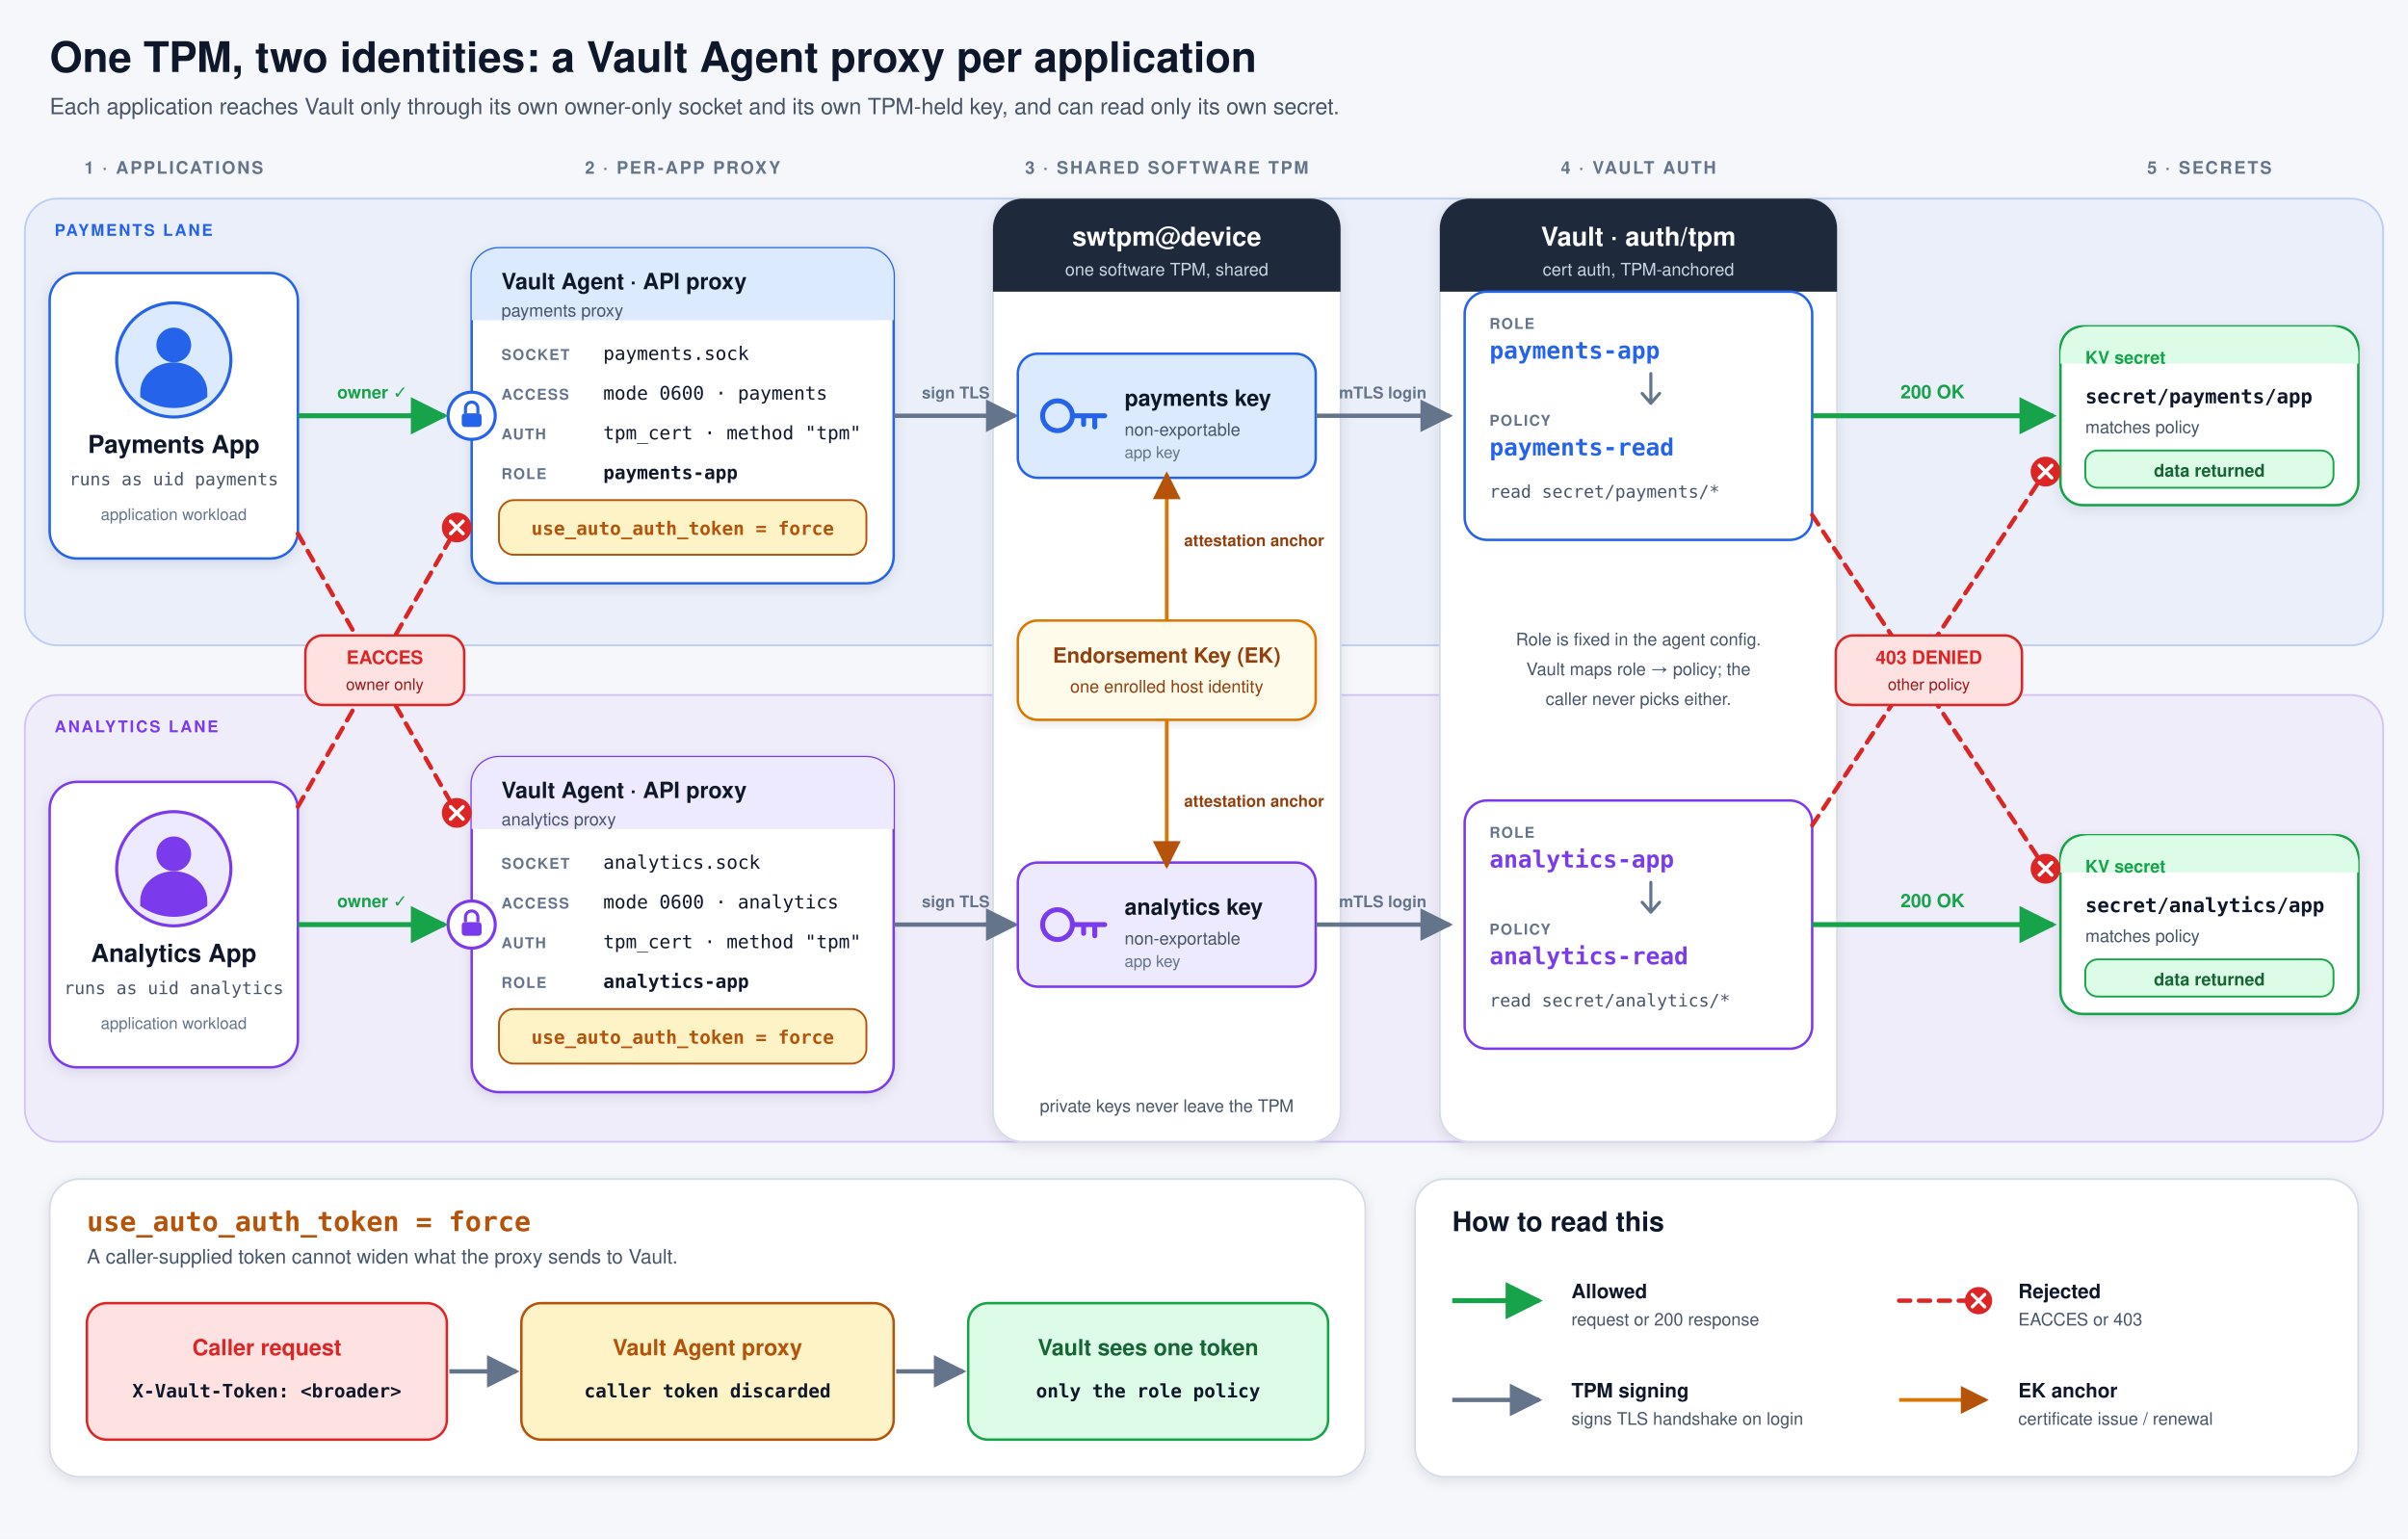
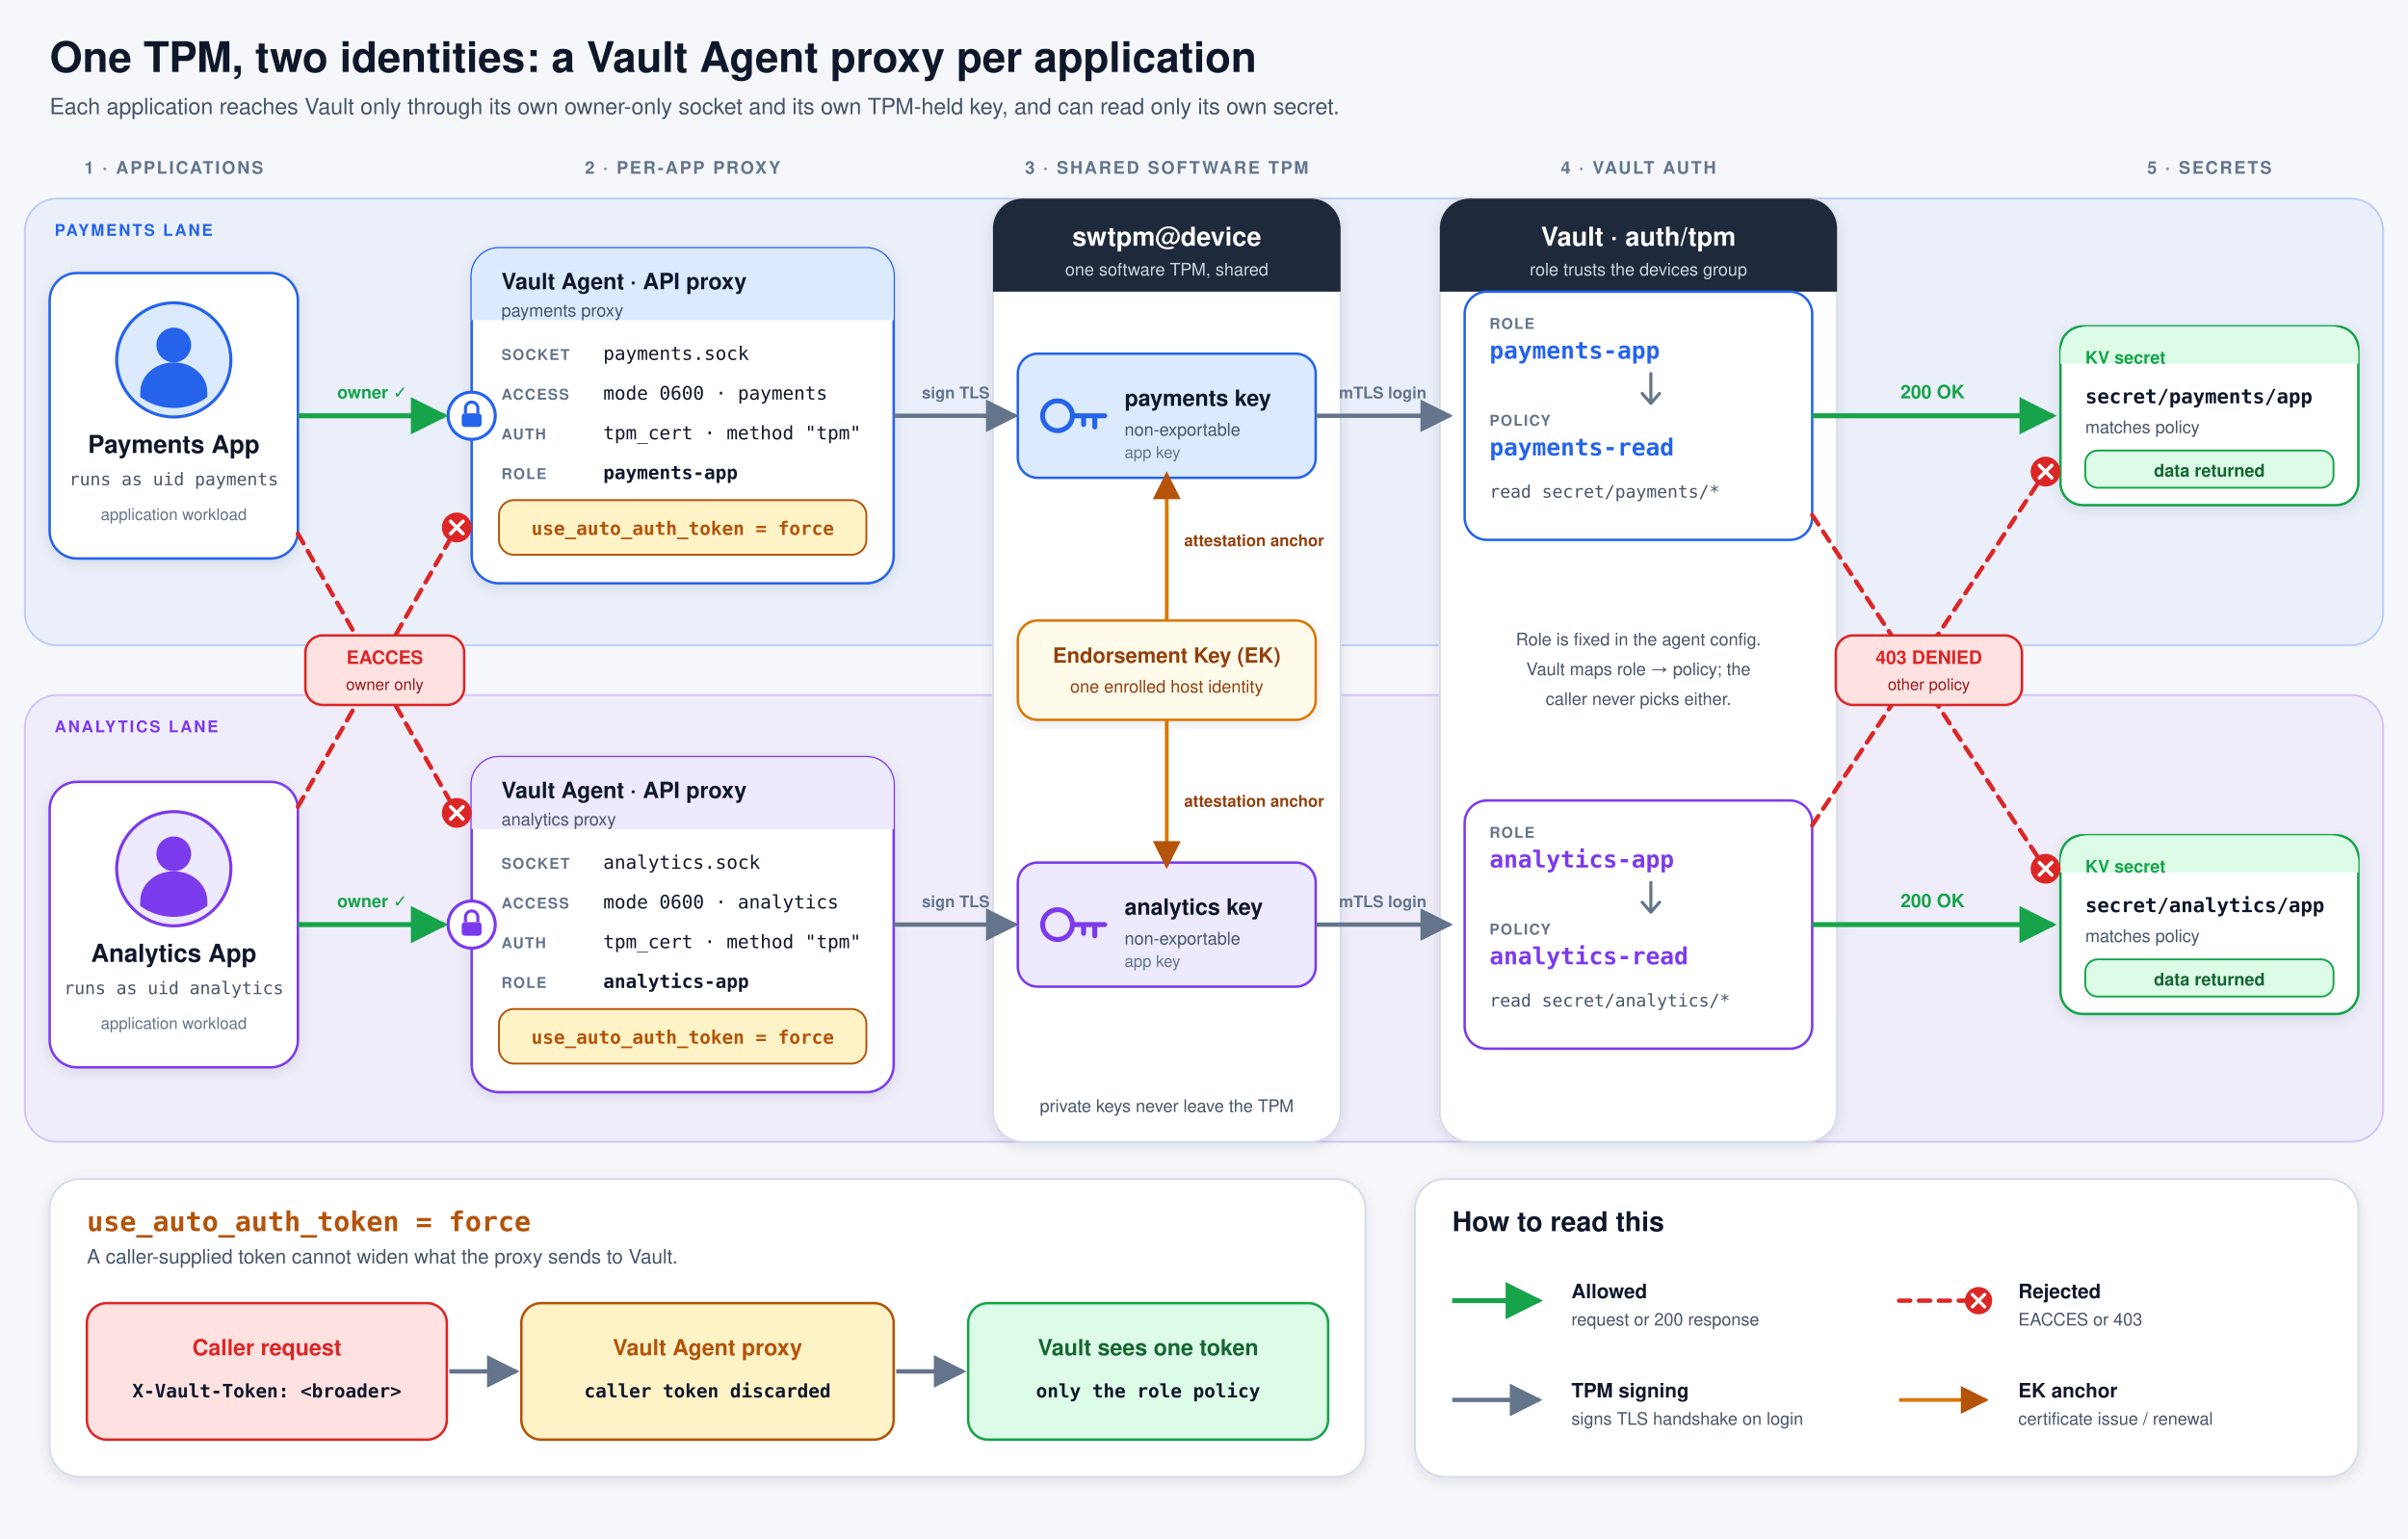
<svg xmlns="http://www.w3.org/2000/svg" width="1940" height="1240" viewBox="0 0 1940 1240" role="img" aria-labelledby="t d" font-family="'Helvetica Neue', Helvetica, Arial, 'DejaVu Sans', sans-serif">
  <defs>
    <filter id="sh" x="-5%" y="-5%" width="110%" height="115%">
      <feDropShadow dx="0" dy="3" stdDeviation="5" flood-color="#0F172A" flood-opacity="0.10" />
    </filter>
    <marker id="ag" viewBox="0 0 12 12" refX="10" refY="6" markerWidth="9" markerHeight="9" orient="auto">
      <path d="M1 1L11 6L1 11z" fill="#16A34A" />
    </marker>
    <marker id="as" viewBox="0 0 12 12" refX="10" refY="6" markerWidth="9" markerHeight="9" orient="auto">
      <path d="M1 1L11 6L1 11z" fill="#64748B" />
    </marker>
    <marker id="aa" viewBox="0 0 12 12" refX="10" refY="6" markerWidth="9" markerHeight="9" orient="auto">
      <path d="M1 1L11 6L1 11z" fill="#B45309" />
    </marker>
  </defs>
  <rect width="1940" height="1240" fill="#F5F7FB" />
  <text x="40" y="58" font-size="34" font-weight="700" fill="#0F172A">One TPM, two identities: a Vault Agent proxy per application</text>
  <text x="40" y="92" font-size="18" fill="#475569">Each application reaches Vault only through its own owner-only socket and its own TPM-held key, and can read only its own secret.</text>
  <text x="140" y="140" font-size="14" font-weight="700" fill="#64748B" text-anchor="middle" letter-spacing="1.5">1 · APPLICATIONS</text>
  <text x="550" y="140" font-size="14" font-weight="700" fill="#64748B" text-anchor="middle" letter-spacing="1.5">2 · PER-APP PROXY</text>
  <text x="940" y="140" font-size="14" font-weight="700" fill="#64748B" text-anchor="middle" letter-spacing="1.5">3 · SHARED SOFTWARE TPM</text>
  <text x="1320" y="140" font-size="14" font-weight="700" fill="#64748B" text-anchor="middle" letter-spacing="1.5">4 · VAULT AUTH</text>
  <text x="1780" y="140" font-size="14" font-weight="700" fill="#64748B" text-anchor="middle" letter-spacing="1.5">5 · SECRETS</text>
  <rect x="20" y="160" width="1900" height="360" rx="26" fill="#2563EB" fill-opacity="0.05" stroke="#2563EB" stroke-opacity="0.25" stroke-width="1.5" />
  <text x="44" y="190" font-size="13" font-weight="700" fill="#2563EB" text-anchor="start" letter-spacing="1.5">PAYMENTS LANE</text>
  <rect x="20" y="560" width="1900" height="360" rx="26" fill="#7C3AED" fill-opacity="0.05" stroke="#7C3AED" stroke-opacity="0.25" stroke-width="1.5" />
  <text x="44" y="590" font-size="13" font-weight="700" fill="#7C3AED" text-anchor="start" letter-spacing="1.5">ANALYTICS LANE</text>
  <rect x="800" y="160" width="280" height="760" rx="24" fill="#fff" stroke="#D5DCE6" stroke-width="1.5" filter="url(#sh)" />
  <path d="M800 184a24 24 0 0 1 24-24h232a24 24 0 0 1 24 24v51H800z" fill="#1E293B" />
  <text x="940" y="198" font-size="21" font-weight="700" fill="#fff" text-anchor="middle">swtpm@device</text>
  <text x="940" y="222" font-size="14" font-weight="400" fill="#CBD5E1" text-anchor="middle">one software TPM, shared</text>
  <rect x="1160" y="160" width="320" height="760" rx="24" fill="#fff" stroke="#D5DCE6" stroke-width="1.5" filter="url(#sh)" />
  <path d="M1160 184a24 24 0 0 1 24-24h272a24 24 0 0 1 24 24v51H1160z" fill="#1E293B" />
  <text x="1320" y="198" font-size="21" font-weight="700" fill="#fff" text-anchor="middle">Vault · auth/tpm</text>
-   <text x="1320" y="222" font-size="14" font-weight="400" fill="#CBD5E1" text-anchor="middle">cert auth, TPM-anchored</text>
+   <text x="1320" y="222" font-size="14" font-weight="400" fill="#CBD5E1" text-anchor="middle">role trusts the devices group</text>
  <text x="1320" y="520" font-size="14" font-weight="400" fill="#475569" text-anchor="middle">Role is fixed in the agent config.</text>
  <text x="1320" y="544" font-size="14" font-weight="400" fill="#475569" text-anchor="middle">Vault maps role → policy; the</text>
  <text x="1320" y="568" font-size="14" font-weight="400" fill="#475569" text-anchor="middle">caller never picks either.</text>
  <text x="940" y="896" font-size="14" font-weight="400" fill="#475569" text-anchor="middle">private keys never leave the TPM</text>
  <rect x="820" y="500" width="240" height="80" rx="16" fill="#FFFBEB" stroke="#D97706" stroke-width="2" filter="url(#sh)" />
  <text x="940" y="534" font-size="17" font-weight="700" fill="#92400E" text-anchor="middle">Endorsement Key (EK)</text>
  <text x="940" y="558" font-size="14" font-weight="400" fill="#92400E" text-anchor="middle">one enrolled host identity</text>
  <rect x="40" y="220" width="200" height="230" rx="22" fill="#fff" stroke="#2563EB" stroke-width="2" filter="url(#sh)" />
  <circle cx="140" cy="290" r="46" fill="#DBEAFE" stroke="#2563EB" stroke-width="2.5" />
  <circle cx="140" cy="278" r="14" fill="#2563EB" />
  <path d="M113 320v-4a27 24 0 0 1 54 0v4a46 46 0 0 1-54 0z" fill="#2563EB" />
  <text x="140" y="365" font-size="20" font-weight="700" fill="#0F172A" text-anchor="middle">Payments App</text>
  <text x="140" y="391" font-size="14" font-weight="400" fill="#475569" text-anchor="middle" font-family="Menlo, Consolas, 'DejaVu Sans Mono', monospace">runs as uid payments</text>
  <text x="140" y="419" font-size="13" font-weight="400" fill="#64748B" text-anchor="middle">application workload</text>
  <rect x="380" y="200" width="340" height="270" rx="22" fill="#fff" stroke="#2563EB" stroke-width="2" filter="url(#sh)" />
  <path d="M380 222a22 22 0 0 1 22-22h296a22 22 0 0 1 22 22v36H380z" fill="#DBEAFE" />
  <text x="404" y="233" font-size="18" font-weight="700" fill="#0F172A" text-anchor="start">Vault Agent · API proxy</text>
  <text x="404" y="255" font-size="14" font-weight="400" fill="#475569" text-anchor="start">payments proxy</text>
  <text x="404" y="290" font-size="12" font-weight="700" fill="#64748B" text-anchor="start" letter-spacing="1">SOCKET</text>
  <text x="486" y="290" font-size="15" font-weight="400" fill="#0F172A" text-anchor="start" font-family="Menlo, Consolas, 'DejaVu Sans Mono', monospace">payments.sock</text>
  <text x="404" y="322" font-size="12" font-weight="700" fill="#64748B" text-anchor="start" letter-spacing="1">ACCESS</text>
  <text x="486" y="322" font-size="15" font-weight="400" fill="#0F172A" text-anchor="start" font-family="Menlo, Consolas, 'DejaVu Sans Mono', monospace">mode 0600 · payments</text>
  <text x="404" y="354" font-size="12" font-weight="700" fill="#64748B" text-anchor="start" letter-spacing="1">AUTH</text>
  <text x="486" y="354" font-size="15" font-weight="400" fill="#0F172A" text-anchor="start" font-family="Menlo, Consolas, 'DejaVu Sans Mono', monospace">tpm_cert · method "tpm"</text>
  <text x="404" y="386" font-size="12" font-weight="700" fill="#64748B" text-anchor="start" letter-spacing="1">ROLE</text>
  <text x="486" y="386" font-size="15" font-weight="600" fill="#0F172A" text-anchor="start" font-family="Menlo, Consolas, 'DejaVu Sans Mono', monospace">payments-app</text>
  <rect x="402" y="403" width="296" height="44" rx="12" fill="#FEF3C7" stroke="#B45309" stroke-width="1.5" />
  <text x="550" y="431" font-size="15" font-weight="700" fill="#B45309" text-anchor="middle" font-family="Menlo, Consolas, 'DejaVu Sans Mono', monospace">use_auto_auth_token = force</text>
  <circle cx="380" cy="335" r="19" fill="#fff" stroke="#2563EB" stroke-width="2.5" />
  <rect x="372" y="333" width="16" height="11" rx="2.5" fill="#2563EB" />
  <path d="M375 333v-4a5 5 0 0 1 10 0v4" fill="none" stroke="#2563EB" stroke-width="2.5" />
  <line x1="240" y1="335" x2="358" y2="335" stroke="#16A34A" stroke-width="4" marker-end="url(#ag)" />
  <text x="300" y="321" font-size="14" font-weight="700" fill="#16A34A" text-anchor="middle">owner ✓</text>
  <line x1="720" y1="335" x2="818" y2="335" stroke="#64748B" stroke-width="3.5" marker-end="url(#as)" />
  <text x="770" y="321" font-size="13" font-weight="700" fill="#64748B" text-anchor="middle">sign TLS</text>
  <rect x="820" y="285" width="240" height="100" rx="16" fill="#DBEAFE" stroke="#2563EB" stroke-width="2" />
  <circle cx="852" cy="335" r="12" fill="none" stroke="#2563EB" stroke-width="4" />
  <path d="M864 335h26m-8 0v9m-9-9v7" fill="none" stroke="#2563EB" stroke-width="4" stroke-linecap="round" />
  <text x="906" y="327" font-size="18" font-weight="700" fill="#0F172A" text-anchor="start">payments key</text>
  <text x="906" y="351" font-size="14" font-weight="400" fill="#475569" text-anchor="start">non-exportable</text>
  <text x="906" y="369" font-size="13" font-weight="400" fill="#64748B" text-anchor="start">app key</text>
  <line x1="1060" y1="335" x2="1168" y2="335" stroke="#64748B" stroke-width="3.5" marker-end="url(#as)" />
  <text x="1114" y="321" font-size="13" font-weight="700" fill="#64748B" text-anchor="middle">mTLS login</text>
  <rect x="1180" y="235" width="280" height="200" rx="18" fill="#fff" stroke="#2563EB" stroke-width="2" />
  <text x="1200" y="265" font-size="12" font-weight="700" fill="#64748B" text-anchor="start" letter-spacing="1">ROLE</text>
  <text x="1200" y="289" font-size="19" font-weight="700" fill="#2563EB" text-anchor="start" font-family="Menlo, Consolas, 'DejaVu Sans Mono', monospace">payments-app</text>
  <path d="M1330 301v24m-7-8l7 8l7-8" fill="none" stroke="#64748B" stroke-width="2.5" stroke-linecap="round" stroke-linejoin="round" />
  <text x="1200" y="343" font-size="12" font-weight="700" fill="#64748B" text-anchor="start" letter-spacing="1">POLICY</text>
  <text x="1200" y="367" font-size="19" font-weight="700" fill="#2563EB" text-anchor="start" font-family="Menlo, Consolas, 'DejaVu Sans Mono', monospace">payments-read</text>
  <text x="1200" y="401" font-size="14" font-weight="400" fill="#475569" text-anchor="start" font-family="Menlo, Consolas, 'DejaVu Sans Mono', monospace">read secret/payments/*</text>
  <line x1="1460" y1="335" x2="1654" y2="335" stroke="#16A34A" stroke-width="4" marker-end="url(#ag)" />
  <text x="1557" y="321" font-size="15" font-weight="700" fill="#16A34A" text-anchor="middle">200 OK</text>
  <rect x="1660" y="263" width="240" height="144" rx="18" fill="#fff" stroke="#16A34A" stroke-width="2" filter="url(#sh)" />
  <path d="M1660 285a22 22 0 0 1 22-22h196a22 22 0 0 1 22 22v8H1660z" fill="#DCFCE7" />
  <text x="1680" y="293" font-size="14" font-weight="700" fill="#16A34A" text-anchor="start">KV secret</text>
  <text x="1680" y="325" font-size="16" font-weight="700" fill="#0F172A" text-anchor="start" font-family="Menlo, Consolas, 'DejaVu Sans Mono', monospace">secret/payments/app</text>
  <text x="1680" y="349" font-size="14" font-weight="400" fill="#475569" text-anchor="start">matches policy</text>
  <rect x="1680" y="363" width="200" height="30" rx="10" fill="#DCFCE7" stroke="#16A34A" stroke-width="1.5" />
  <text x="1780" y="384" font-size="14" font-weight="700" fill="#166534" text-anchor="middle">data returned</text>
  <rect x="40" y="630" width="200" height="230" rx="22" fill="#fff" stroke="#7C3AED" stroke-width="2" filter="url(#sh)" />
  <circle cx="140" cy="700" r="46" fill="#EDE9FE" stroke="#7C3AED" stroke-width="2.5" />
  <circle cx="140" cy="688" r="14" fill="#7C3AED" />
  <path d="M113 730v-4a27 24 0 0 1 54 0v4a46 46 0 0 1-54 0z" fill="#7C3AED" />
  <text x="140" y="775" font-size="20" font-weight="700" fill="#0F172A" text-anchor="middle">Analytics App</text>
  <text x="140" y="801" font-size="14" font-weight="400" fill="#475569" text-anchor="middle" font-family="Menlo, Consolas, 'DejaVu Sans Mono', monospace">runs as uid analytics</text>
  <text x="140" y="829" font-size="13" font-weight="400" fill="#64748B" text-anchor="middle">application workload</text>
  <rect x="380" y="610" width="340" height="270" rx="22" fill="#fff" stroke="#7C3AED" stroke-width="2" filter="url(#sh)" />
  <path d="M380 632a22 22 0 0 1 22-22h296a22 22 0 0 1 22 22v36H380z" fill="#EDE9FE" />
  <text x="404" y="643" font-size="18" font-weight="700" fill="#0F172A" text-anchor="start">Vault Agent · API proxy</text>
  <text x="404" y="665" font-size="14" font-weight="400" fill="#475569" text-anchor="start">analytics proxy</text>
  <text x="404" y="700" font-size="12" font-weight="700" fill="#64748B" text-anchor="start" letter-spacing="1">SOCKET</text>
  <text x="486" y="700" font-size="15" font-weight="400" fill="#0F172A" text-anchor="start" font-family="Menlo, Consolas, 'DejaVu Sans Mono', monospace">analytics.sock</text>
  <text x="404" y="732" font-size="12" font-weight="700" fill="#64748B" text-anchor="start" letter-spacing="1">ACCESS</text>
  <text x="486" y="732" font-size="15" font-weight="400" fill="#0F172A" text-anchor="start" font-family="Menlo, Consolas, 'DejaVu Sans Mono', monospace">mode 0600 · analytics</text>
  <text x="404" y="764" font-size="12" font-weight="700" fill="#64748B" text-anchor="start" letter-spacing="1">AUTH</text>
  <text x="486" y="764" font-size="15" font-weight="400" fill="#0F172A" text-anchor="start" font-family="Menlo, Consolas, 'DejaVu Sans Mono', monospace">tpm_cert · method "tpm"</text>
  <text x="404" y="796" font-size="12" font-weight="700" fill="#64748B" text-anchor="start" letter-spacing="1">ROLE</text>
  <text x="486" y="796" font-size="15" font-weight="600" fill="#0F172A" text-anchor="start" font-family="Menlo, Consolas, 'DejaVu Sans Mono', monospace">analytics-app</text>
  <rect x="402" y="813" width="296" height="44" rx="12" fill="#FEF3C7" stroke="#B45309" stroke-width="1.5" />
  <text x="550" y="841" font-size="15" font-weight="700" fill="#B45309" text-anchor="middle" font-family="Menlo, Consolas, 'DejaVu Sans Mono', monospace">use_auto_auth_token = force</text>
  <circle cx="380" cy="745" r="19" fill="#fff" stroke="#7C3AED" stroke-width="2.5" />
  <rect x="372" y="743" width="16" height="11" rx="2.5" fill="#7C3AED" />
  <path d="M375 743v-4a5 5 0 0 1 10 0v4" fill="none" stroke="#7C3AED" stroke-width="2.5" />
  <line x1="240" y1="745" x2="358" y2="745" stroke="#16A34A" stroke-width="4" marker-end="url(#ag)" />
  <text x="300" y="731" font-size="14" font-weight="700" fill="#16A34A" text-anchor="middle">owner ✓</text>
  <line x1="720" y1="745" x2="818" y2="745" stroke="#64748B" stroke-width="3.5" marker-end="url(#as)" />
  <text x="770" y="731" font-size="13" font-weight="700" fill="#64748B" text-anchor="middle">sign TLS</text>
  <rect x="820" y="695" width="240" height="100" rx="16" fill="#EDE9FE" stroke="#7C3AED" stroke-width="2" />
  <circle cx="852" cy="745" r="12" fill="none" stroke="#7C3AED" stroke-width="4" />
  <path d="M864 745h26m-8 0v9m-9-9v7" fill="none" stroke="#7C3AED" stroke-width="4" stroke-linecap="round" />
  <text x="906" y="737" font-size="18" font-weight="700" fill="#0F172A" text-anchor="start">analytics key</text>
  <text x="906" y="761" font-size="14" font-weight="400" fill="#475569" text-anchor="start">non-exportable</text>
  <text x="906" y="779" font-size="13" font-weight="400" fill="#64748B" text-anchor="start">app key</text>
  <line x1="1060" y1="745" x2="1168" y2="745" stroke="#64748B" stroke-width="3.5" marker-end="url(#as)" />
  <text x="1114" y="731" font-size="13" font-weight="700" fill="#64748B" text-anchor="middle">mTLS login</text>
  <rect x="1180" y="645" width="280" height="200" rx="18" fill="#fff" stroke="#7C3AED" stroke-width="2" />
  <text x="1200" y="675" font-size="12" font-weight="700" fill="#64748B" text-anchor="start" letter-spacing="1">ROLE</text>
  <text x="1200" y="699" font-size="19" font-weight="700" fill="#7C3AED" text-anchor="start" font-family="Menlo, Consolas, 'DejaVu Sans Mono', monospace">analytics-app</text>
  <path d="M1330 711v24m-7-8l7 8l7-8" fill="none" stroke="#64748B" stroke-width="2.5" stroke-linecap="round" stroke-linejoin="round" />
  <text x="1200" y="753" font-size="12" font-weight="700" fill="#64748B" text-anchor="start" letter-spacing="1">POLICY</text>
  <text x="1200" y="777" font-size="19" font-weight="700" fill="#7C3AED" text-anchor="start" font-family="Menlo, Consolas, 'DejaVu Sans Mono', monospace">analytics-read</text>
  <text x="1200" y="811" font-size="14" font-weight="400" fill="#475569" text-anchor="start" font-family="Menlo, Consolas, 'DejaVu Sans Mono', monospace">read secret/analytics/*</text>
  <line x1="1460" y1="745" x2="1654" y2="745" stroke="#16A34A" stroke-width="4" marker-end="url(#ag)" />
  <text x="1557" y="731" font-size="15" font-weight="700" fill="#16A34A" text-anchor="middle">200 OK</text>
  <rect x="1660" y="673" width="240" height="144" rx="18" fill="#fff" stroke="#16A34A" stroke-width="2" filter="url(#sh)" />
  <path d="M1660 695a22 22 0 0 1 22-22h196a22 22 0 0 1 22 22v8H1660z" fill="#DCFCE7" />
  <text x="1680" y="703" font-size="14" font-weight="700" fill="#16A34A" text-anchor="start">KV secret</text>
  <text x="1680" y="735" font-size="16" font-weight="700" fill="#0F172A" text-anchor="start" font-family="Menlo, Consolas, 'DejaVu Sans Mono', monospace">secret/analytics/app</text>
  <text x="1680" y="759" font-size="14" font-weight="400" fill="#475569" text-anchor="start">matches policy</text>
  <rect x="1680" y="773" width="200" height="30" rx="10" fill="#DCFCE7" stroke="#16A34A" stroke-width="1.5" />
  <text x="1780" y="794" font-size="14" font-weight="700" fill="#166534" text-anchor="middle">data returned</text>
  <line x1="940" y1="500" x2="940" y2="382" stroke="#D97706" stroke-width="3" marker-end="url(#aa)" />
  <text x="954" y="440" font-size="13" font-weight="700" fill="#92400E">attestation anchor</text>
  <line x1="940" y1="580" x2="940" y2="698" stroke="#D97706" stroke-width="3" marker-end="url(#aa)" />
  <text x="954" y="650" font-size="13" font-weight="700" fill="#92400E">attestation anchor</text>
  <line x1="240" y1="430" x2="368" y2="655" stroke="#DC2626" stroke-width="3.5" stroke-dasharray="9 7" stroke-linecap="round" />
  <circle cx="368" cy="655" r="12" fill="#DC2626" />
  <path d="M363 650l10 10m0-10l-10 10" stroke="#fff" stroke-width="2.8" stroke-linecap="round" />
  <line x1="240" y1="650" x2="368" y2="425" stroke="#DC2626" stroke-width="3.5" stroke-dasharray="9 7" stroke-linecap="round" />
  <circle cx="368" cy="425" r="12" fill="#DC2626" />
  <path d="M363 420l10 10m0-10l-10 10" stroke="#fff" stroke-width="2.8" stroke-linecap="round" />
  <rect x="246.0" y="512" width="128" height="56" rx="14" fill="#FEE2E2" stroke="#DC2626" stroke-width="2" />
  <text x="310" y="535" font-size="15" font-weight="700" fill="#DC2626" text-anchor="middle">EACCES</text>
  <text x="310" y="556" font-size="13" font-weight="400" fill="#991B1B" text-anchor="middle">owner only</text>
  <line x1="1460" y1="415" x2="1648" y2="700" stroke="#DC2626" stroke-width="3.5" stroke-dasharray="9 7" stroke-linecap="round" />
  <circle cx="1648" cy="700" r="12" fill="#DC2626" />
  <path d="M1643 695l10 10m0-10l-10 10" stroke="#fff" stroke-width="2.8" stroke-linecap="round" />
  <line x1="1460" y1="665" x2="1648" y2="380" stroke="#DC2626" stroke-width="3.5" stroke-dasharray="9 7" stroke-linecap="round" />
  <circle cx="1648" cy="380" r="12" fill="#DC2626" />
  <path d="M1643 375l10 10m0-10l-10 10" stroke="#fff" stroke-width="2.8" stroke-linecap="round" />
  <rect x="1479.0" y="512" width="150" height="56" rx="14" fill="#FEE2E2" stroke="#DC2626" stroke-width="2" />
  <text x="1554" y="535" font-size="15" font-weight="700" fill="#DC2626" text-anchor="middle">403 DENIED</text>
  <text x="1554" y="556" font-size="13" font-weight="400" fill="#991B1B" text-anchor="middle">other policy</text>
  <rect x="40" y="950" width="1060" height="240" rx="24" fill="#fff" stroke="#D5DCE6" stroke-width="1.5" filter="url(#sh)" />
  <text x="70" y="992" font-size="22" font-weight="700" fill="#B45309" text-anchor="start" font-family="Menlo, Consolas, 'DejaVu Sans Mono', monospace">use_auto_auth_token = force</text>
  <text x="70" y="1018" font-size="16" font-weight="400" fill="#475569" text-anchor="start">A caller-supplied token cannot widen what the proxy sends to Vault.</text>
  <rect x="70" y="1050" width="290" height="110" rx="16" fill="#FEE2E2" stroke="#DC2626" stroke-width="2" />
  <text x="215.0" y="1092" font-size="18" font-weight="700" fill="#DC2626" text-anchor="middle">Caller request</text>
  <text x="215.0" y="1126" font-size="15" font-weight="600" fill="#0F172A" text-anchor="middle" font-family="Menlo, Consolas, 'DejaVu Sans Mono', monospace">X-Vault-Token: &lt;broader&gt;</text>
  <rect x="420" y="1050" width="300" height="110" rx="16" fill="#FEF3C7" stroke="#B45309" stroke-width="2" />
  <text x="570.0" y="1092" font-size="18" font-weight="700" fill="#B45309" text-anchor="middle">Vault Agent proxy</text>
  <text x="570.0" y="1126" font-size="15" font-weight="600" fill="#0F172A" text-anchor="middle" font-family="Menlo, Consolas, 'DejaVu Sans Mono', monospace">caller token discarded</text>
  <rect x="780" y="1050" width="290" height="110" rx="16" fill="#DCFCE7" stroke="#16A34A" stroke-width="2" />
  <text x="925.0" y="1092" font-size="18" font-weight="700" fill="#166534" text-anchor="middle">Vault sees one token</text>
  <text x="925.0" y="1126" font-size="15" font-weight="600" fill="#0F172A" text-anchor="middle" font-family="Menlo, Consolas, 'DejaVu Sans Mono', monospace">only the role policy</text>
  <line x1="362" y1="1105" x2="416" y2="1105" stroke="#64748B" stroke-width="3.5" marker-end="url(#as)" />
  <line x1="722" y1="1105" x2="776" y2="1105" stroke="#64748B" stroke-width="3.5" marker-end="url(#as)" />
  <rect x="1140" y="950" width="760" height="240" rx="24" fill="#fff" stroke="#D5DCE6" stroke-width="1.5" filter="url(#sh)" />
  <text x="1170" y="992" font-size="22" font-weight="700" fill="#0F172A" text-anchor="start">How to read this</text>
  <line x1="1170" y1="1048" x2="1240" y2="1048" stroke="#16A34A" stroke-width="4" marker-end="url(#ag)" />
  <text x="1266" y="1046" font-size="16" font-weight="700" fill="#0F172A" text-anchor="start">Allowed</text>
  <text x="1266" y="1068" font-size="14" font-weight="400" fill="#475569" text-anchor="start">request or 200 response</text>
  <line x1="1530" y1="1048" x2="1584" y2="1048" stroke="#DC2626" stroke-width="3.5" stroke-dasharray="9 7" stroke-linecap="round" />
  <circle cx="1594" cy="1048" r="11" fill="#DC2626" />
  <path d="M1589 1043l10 10m0-10l-10 10" stroke="#fff" stroke-width="2.6" stroke-linecap="round" />
  <text x="1626" y="1046" font-size="16" font-weight="700" fill="#0F172A" text-anchor="start">Rejected</text>
  <text x="1626" y="1068" font-size="14" font-weight="400" fill="#475569" text-anchor="start">EACCES or 403</text>
  <line x1="1170" y1="1128" x2="1240" y2="1128" stroke="#64748B" stroke-width="3.5" marker-end="url(#as)" />
  <text x="1266" y="1126" font-size="16" font-weight="700" fill="#0F172A" text-anchor="start">TPM signing</text>
  <text x="1266" y="1148" font-size="14" font-weight="400" fill="#475569" text-anchor="start">signs TLS handshake on login</text>
  <line x1="1530" y1="1128" x2="1600" y2="1128" stroke="#D97706" stroke-width="3" marker-end="url(#aa)" />
  <text x="1626" y="1126" font-size="16" font-weight="700" fill="#0F172A" text-anchor="start">EK anchor</text>
  <text x="1626" y="1148" font-size="14" font-weight="400" fill="#475569" text-anchor="start">certificate issue / renewal</text>
</svg>
